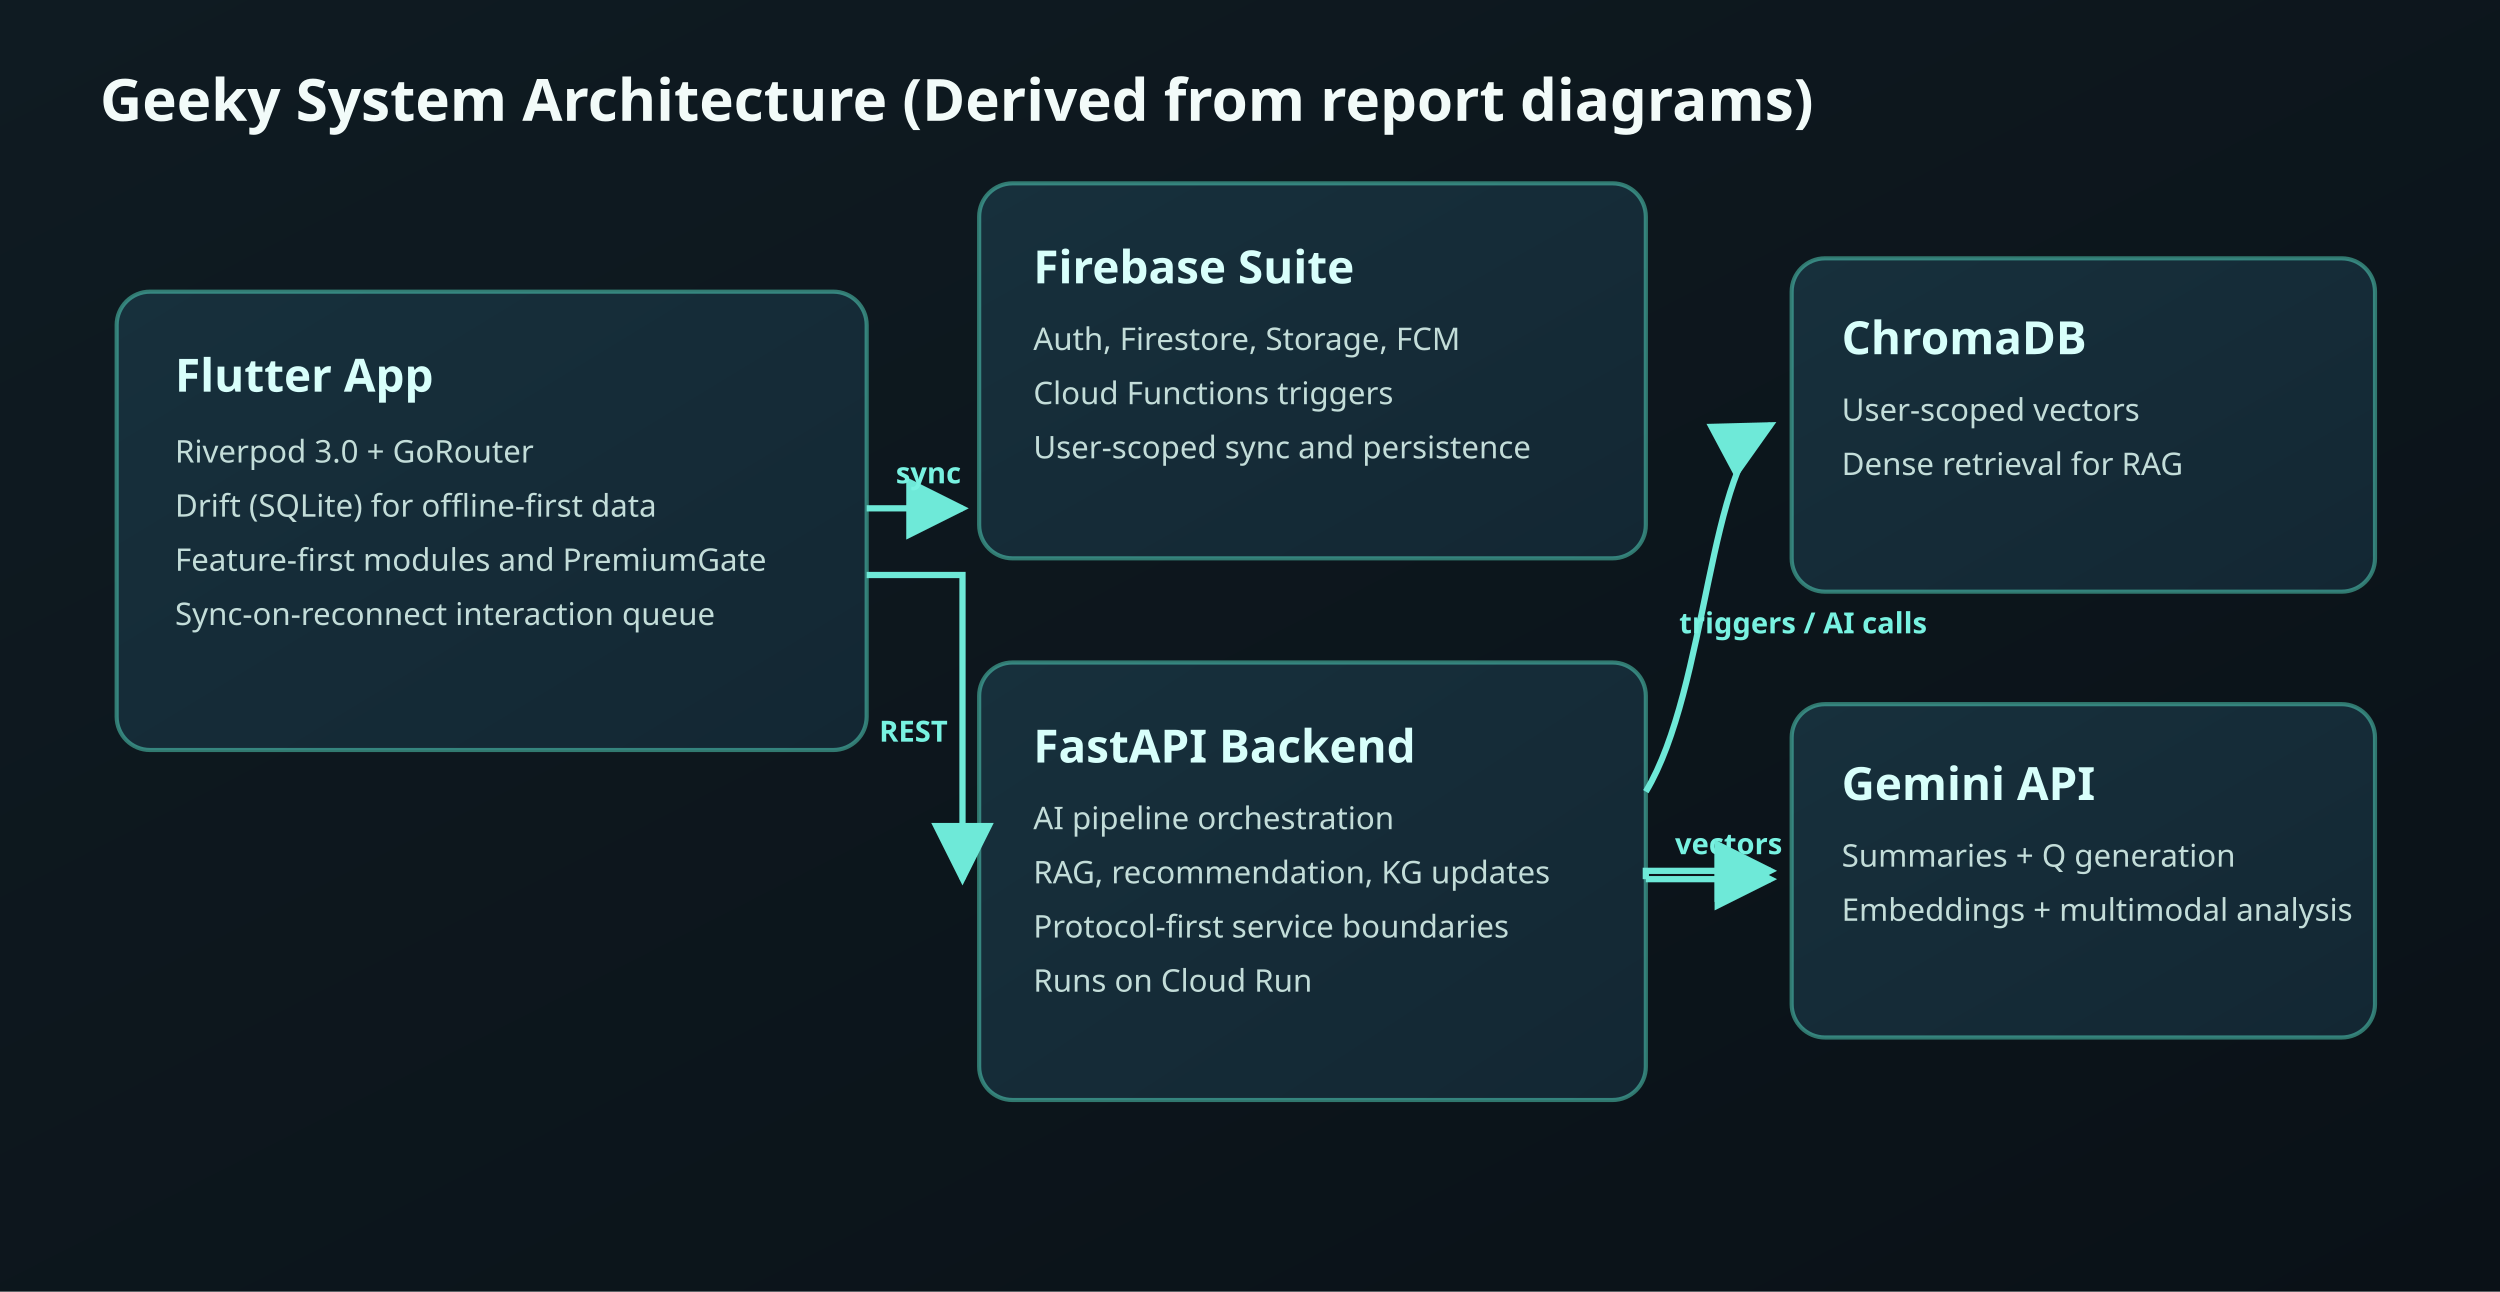
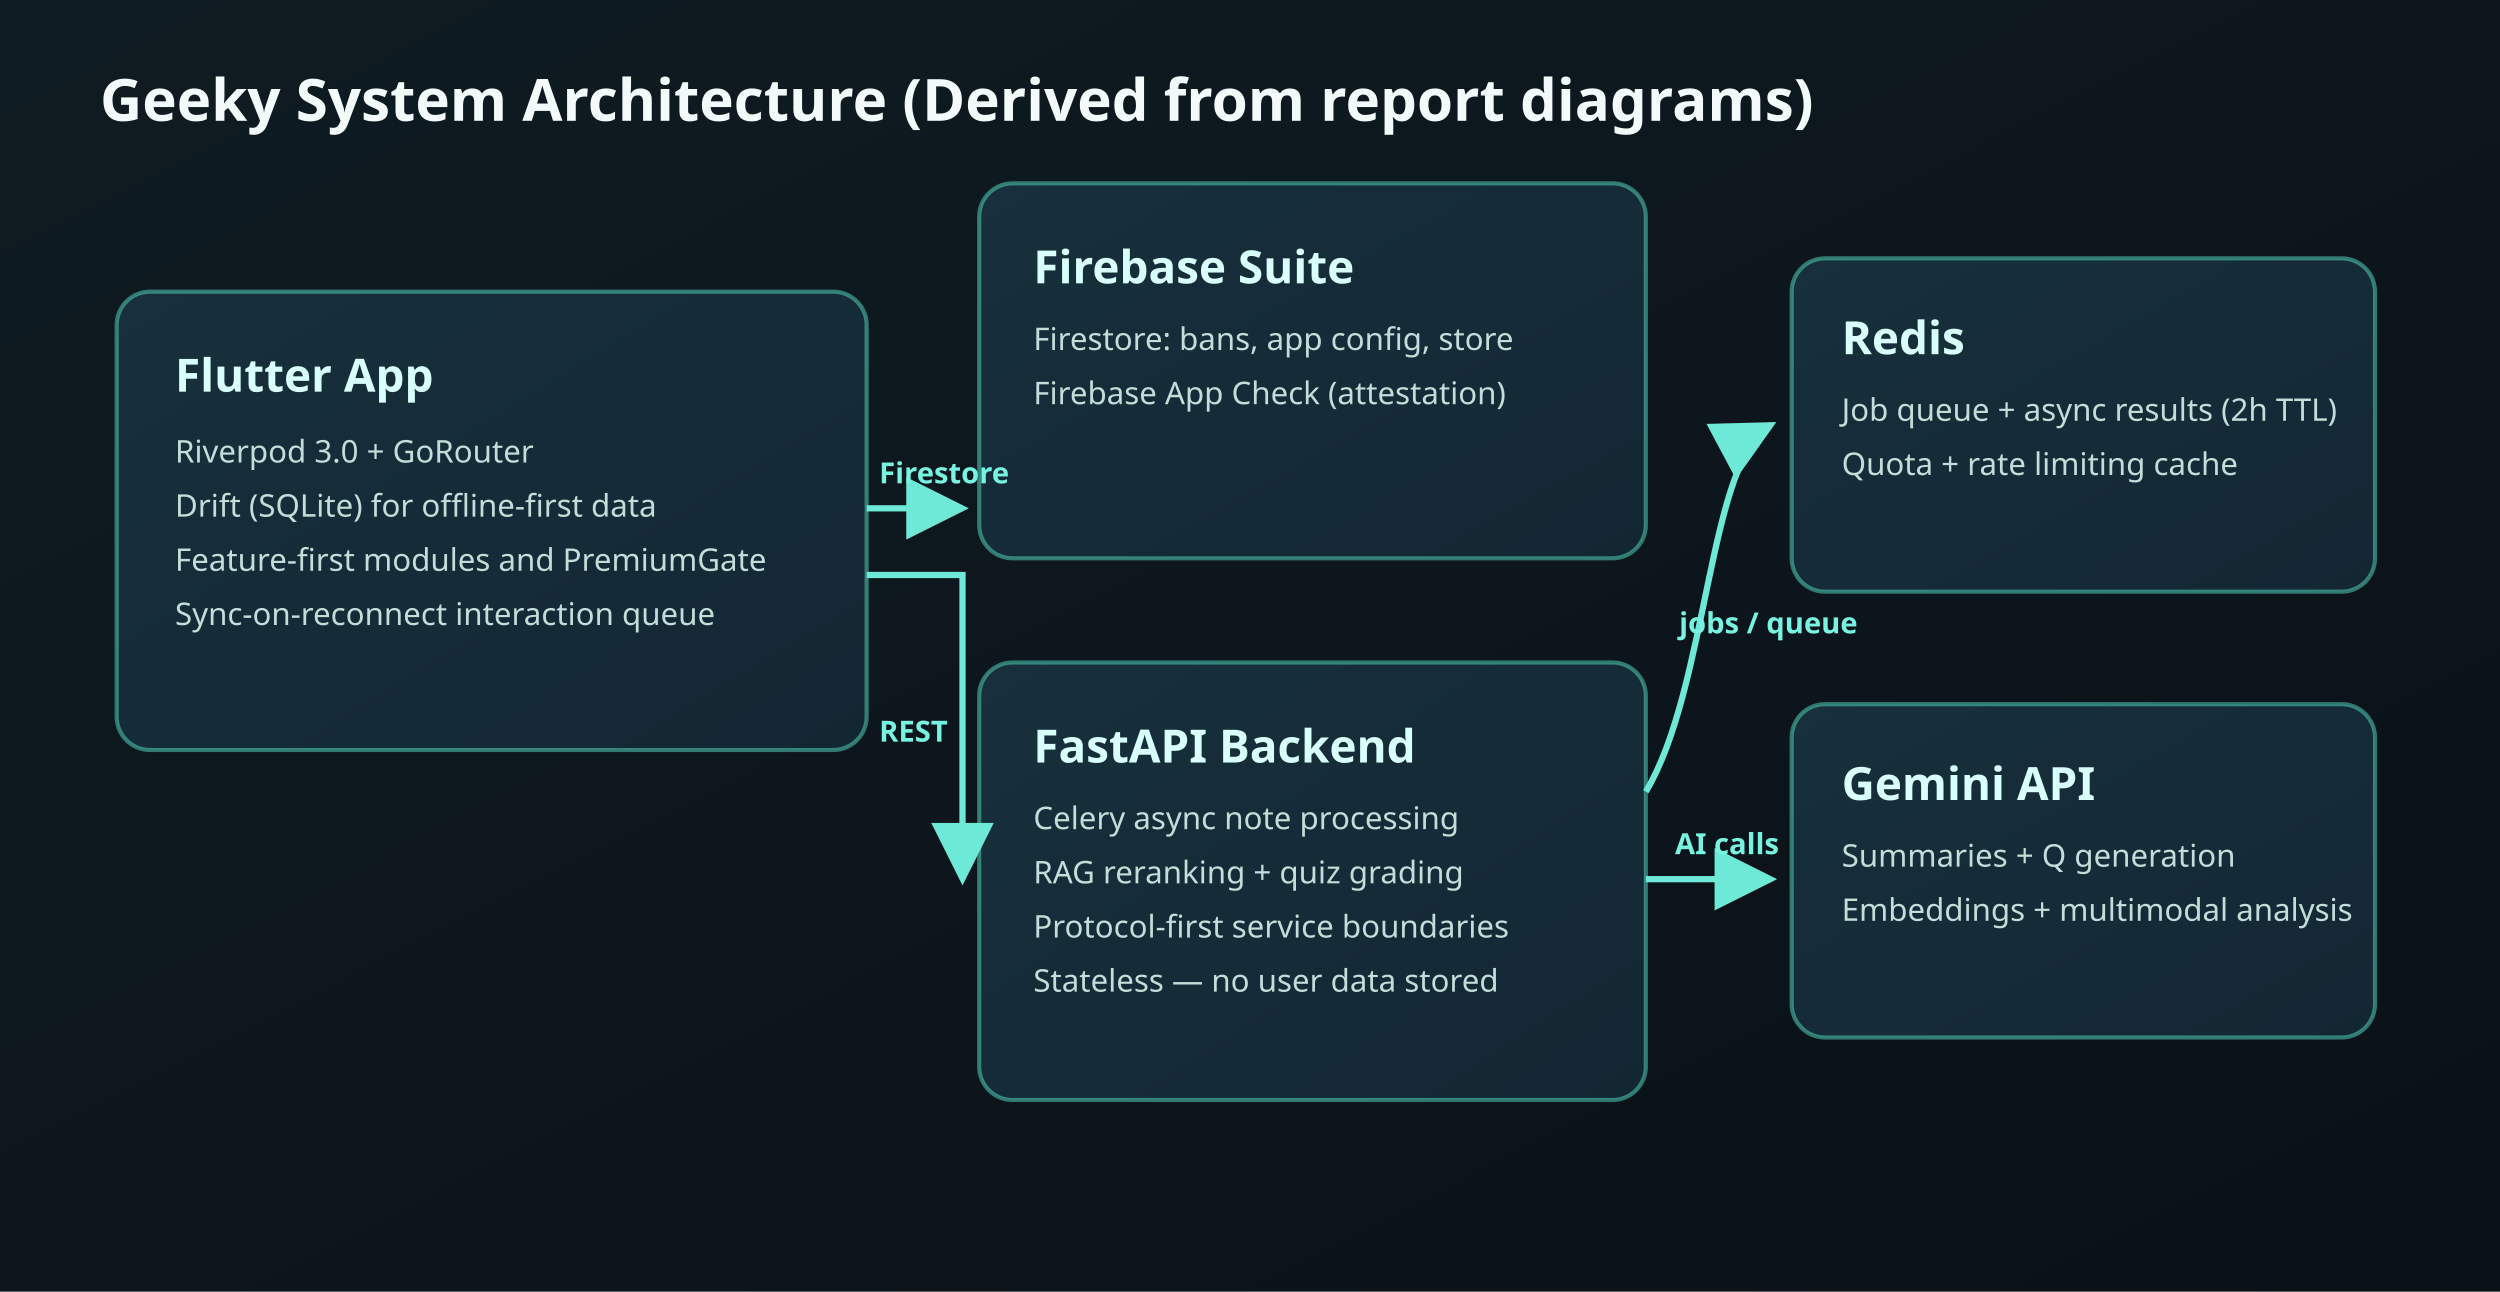
<svg xmlns="http://www.w3.org/2000/svg" viewBox="0 0 1200 620" role="img" aria-labelledby="title desc">
  <defs>
    <linearGradient id="bg" x1="0" x2="1" y1="0" y2="1">
      <stop offset="0%" stop-color="#0f1b22" />
      <stop offset="100%" stop-color="#0a1117" />
    </linearGradient>
    <linearGradient id="box" x1="0" x2="1" y1="0" y2="1">
      <stop offset="0%" stop-color="#17303c" />
      <stop offset="100%" stop-color="#132733" />
    </linearGradient>
    <marker id="arrow" markerWidth="10" markerHeight="10" refX="9" refY="5" orient="auto">
      <path d="M0,0 L10,5 L0,10 z" fill="#6ee9d8" />
    </marker>
    <style>
      .box { fill: url(#box); stroke: #5df2d6; stroke-opacity: .45; stroke-width: 2; rx: 16; }
      .title { font: 700 28px 'Plus Jakarta Sans', sans-serif; fill: #f2fbf9; }
      .head { font: 700 22px 'Plus Jakarta Sans', sans-serif; fill: #d8fffb; }
      .text { font: 500 15px 'Plus Jakarta Sans', sans-serif; fill: #c3ddd9; }
      .label { font: 700 14px 'Plus Jakarta Sans', sans-serif; fill: #78f2e1; }
      .line { stroke: #6ee9d8; stroke-width: 3; fill: none; marker-end: url(#arrow); }
    </style>
  </defs>
  <rect x="0" y="0" width="1200" height="620" fill="url(#bg)" />
  <text class="title" x="48" y="58">Geeky System Architecture (Derived from report diagrams)</text>
  <rect class="box" x="56" y="140" width="360" height="220" />
  <text class="head" x="84" y="188">Flutter App</text>
  <text class="text" x="84" y="222">Riverpod 3.0 + GoRouter</text>
  <text class="text" x="84" y="248">Drift (SQLite) for offline-first data</text>
  <text class="text" x="84" y="274">Feature-first modules and PremiumGate</text>
  <text class="text" x="84" y="300">Sync-on-reconnect interaction queue</text>
  <rect class="box" x="470" y="88" width="320" height="180" />
  <text class="head" x="496" y="136">Firebase Suite</text>
-   <text class="text" x="496" y="168">Auth, Firestore, Storage, FCM</text>
-   <text class="text" x="496" y="194">Cloud Functions triggers</text>
-   <text class="text" x="496" y="220">User-scoped sync and persistence</text>
+   <text class="text" x="496" y="168">Firestore: bans, app config, store</text>
+   <text class="text" x="496" y="194">Firebase App Check (attestation)</text>
  <rect class="box" x="470" y="318" width="320" height="210" />
  <text class="head" x="496" y="366">FastAPI Backend</text>
-   <text class="text" x="496" y="398">AI pipeline orchestration</text>
-   <text class="text" x="496" y="424">RAG, recommendation, KG updates</text>
+   <text class="text" x="496" y="398">Celery async note processing</text>
+   <text class="text" x="496" y="424">RAG reranking + quiz grading</text>
  <text class="text" x="496" y="450">Protocol-first service boundaries</text>
-   <text class="text" x="496" y="476">Runs on Cloud Run</text>
+   <text class="text" x="496" y="476">Stateless — no user data stored</text>
  <rect class="box" x="860" y="124" width="280" height="160" />
-   <text class="head" x="884" y="170">ChromaDB</text>
-   <text class="text" x="884" y="202">User-scoped vectors</text>
-   <text class="text" x="884" y="228">Dense retrieval for RAG</text>
+   <text class="head" x="884" y="170">Redis</text>
+   <text class="text" x="884" y="202">Job queue + async results (2h TTL)</text>
+   <text class="text" x="884" y="228">Quota + rate limiting cache</text>
  <rect class="box" x="860" y="338" width="280" height="160" />
  <text class="head" x="884" y="384">Gemini API</text>
  <text class="text" x="884" y="416">Summaries + Q generation</text>
  <text class="text" x="884" y="442">Embeddings + multimodal analysis</text>
  <path class="line" d="M416 244 H462" />
-   <text class="label" x="430" y="232">sync</text>
+   <text class="label" x="422" y="232">Firestore</text>
  <path class="line" d="M416 276 H462 V422" />
  <text class="label" x="422" y="356">REST</text>
  <path class="line" d="M790 422 H850" />
-   <text class="label" x="804" y="410">vectors</text>
-   <path class="line" d="M790 422 V418 H850" />
+   <text class="label" x="804" y="410">AI calls</text>
  <path class="line" d="M790 380 C820 330, 820 220, 850 204" />
-   <text class="label" x="806" y="304">triggers / AI calls</text>
+   <text class="label" x="806" y="304">jobs / queue</text>
</svg>
